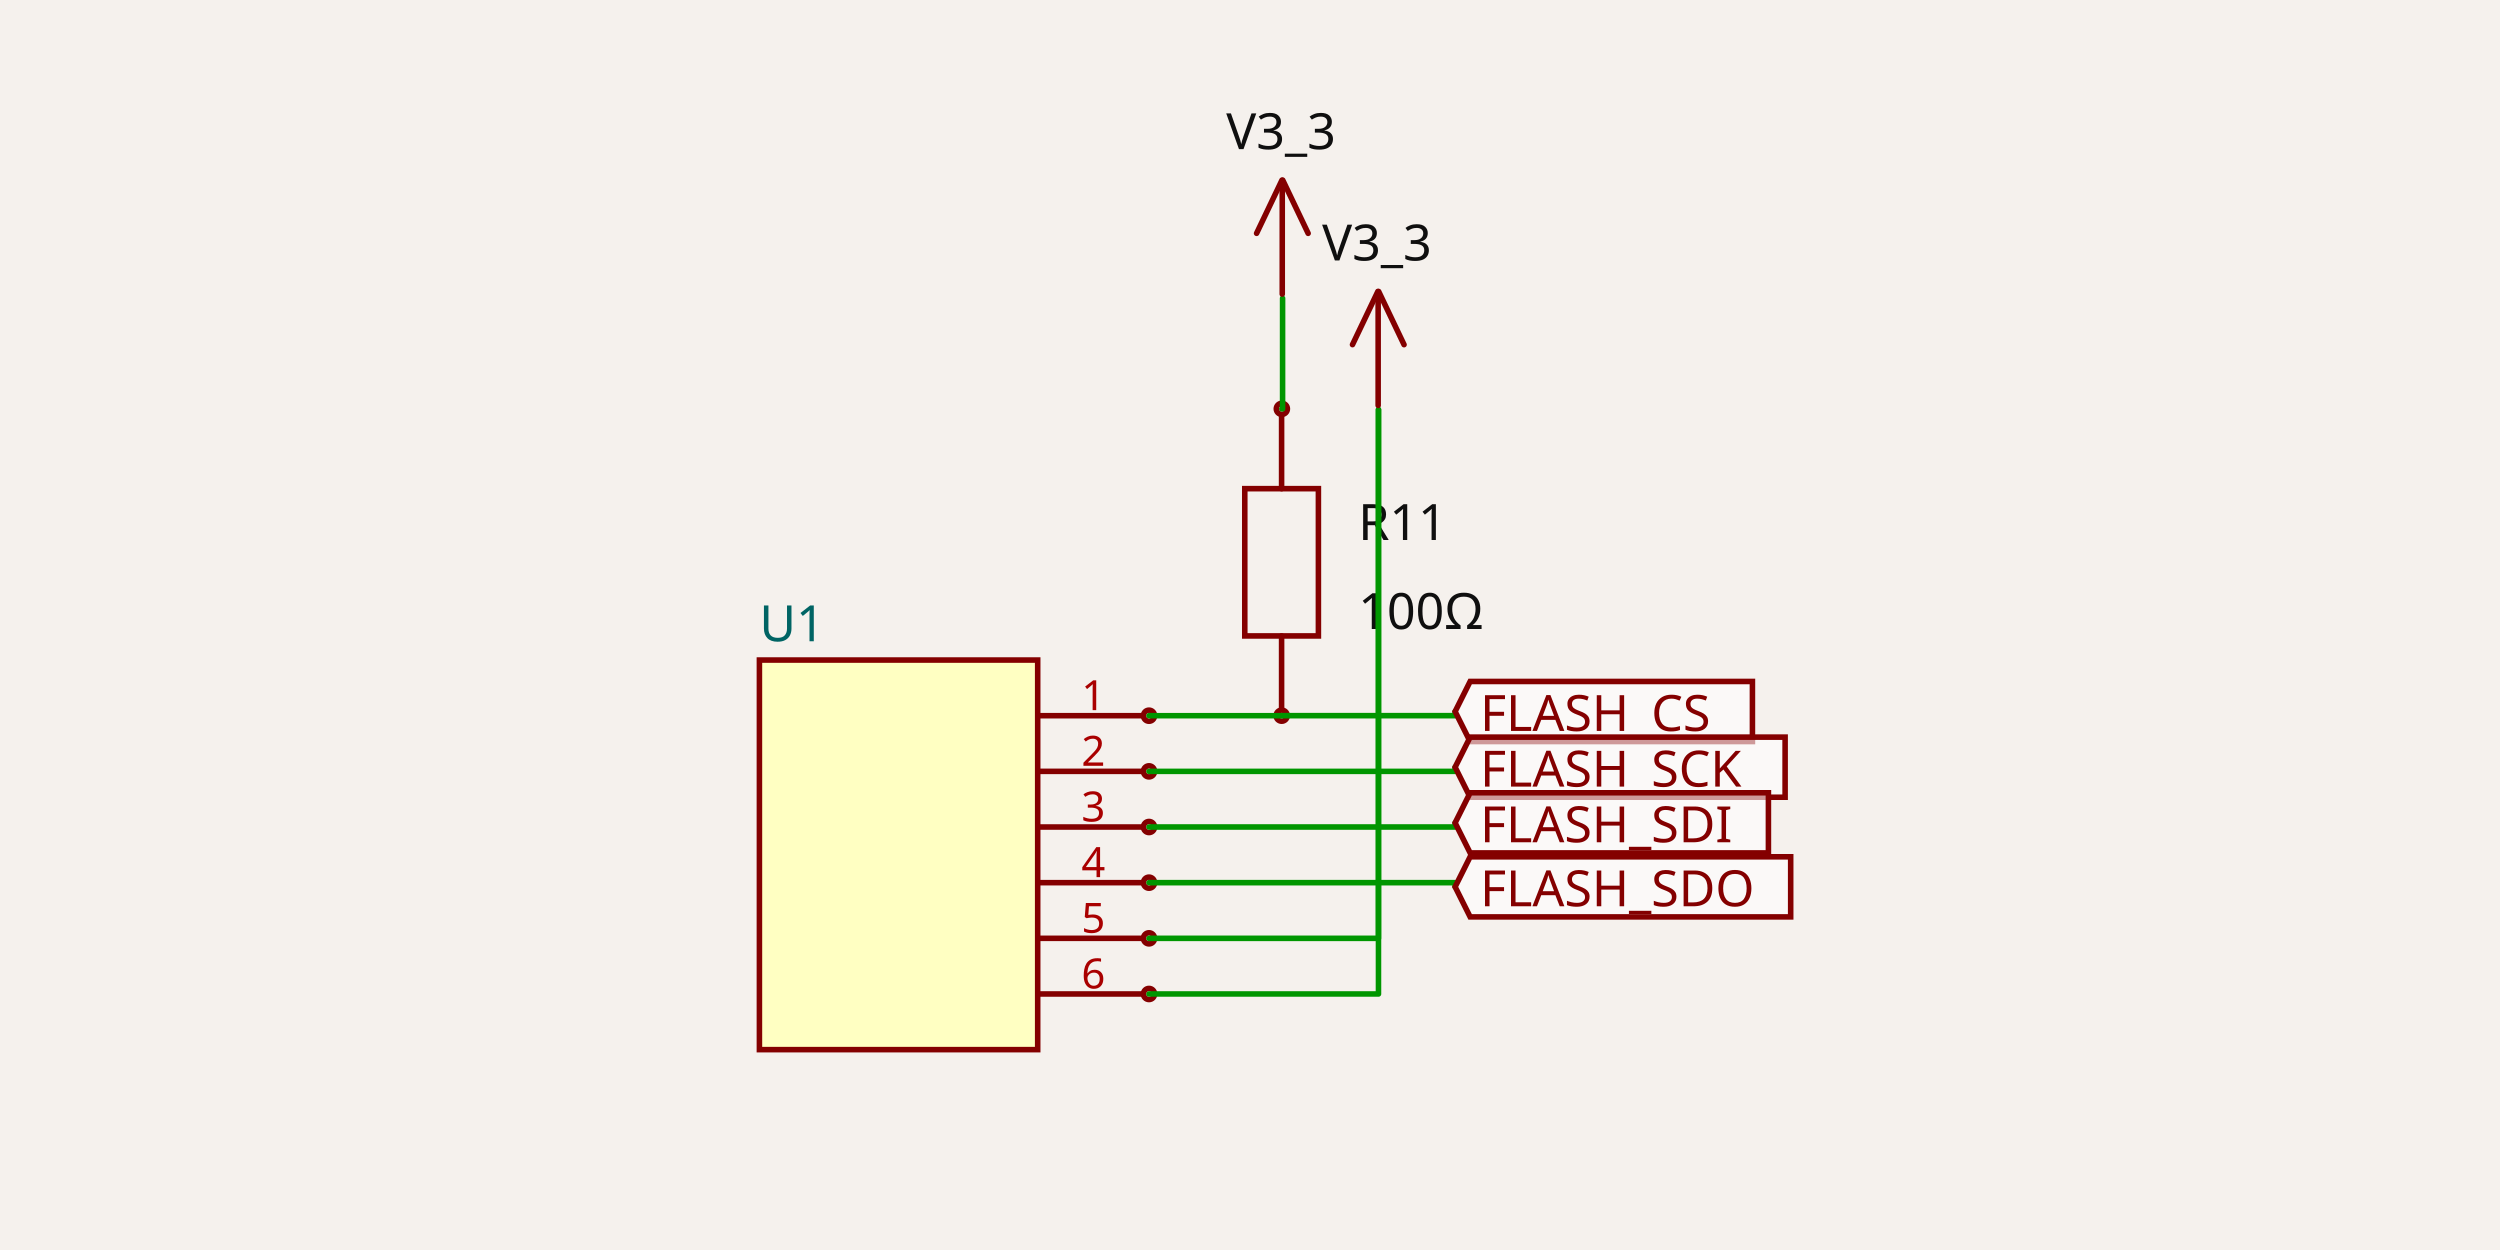
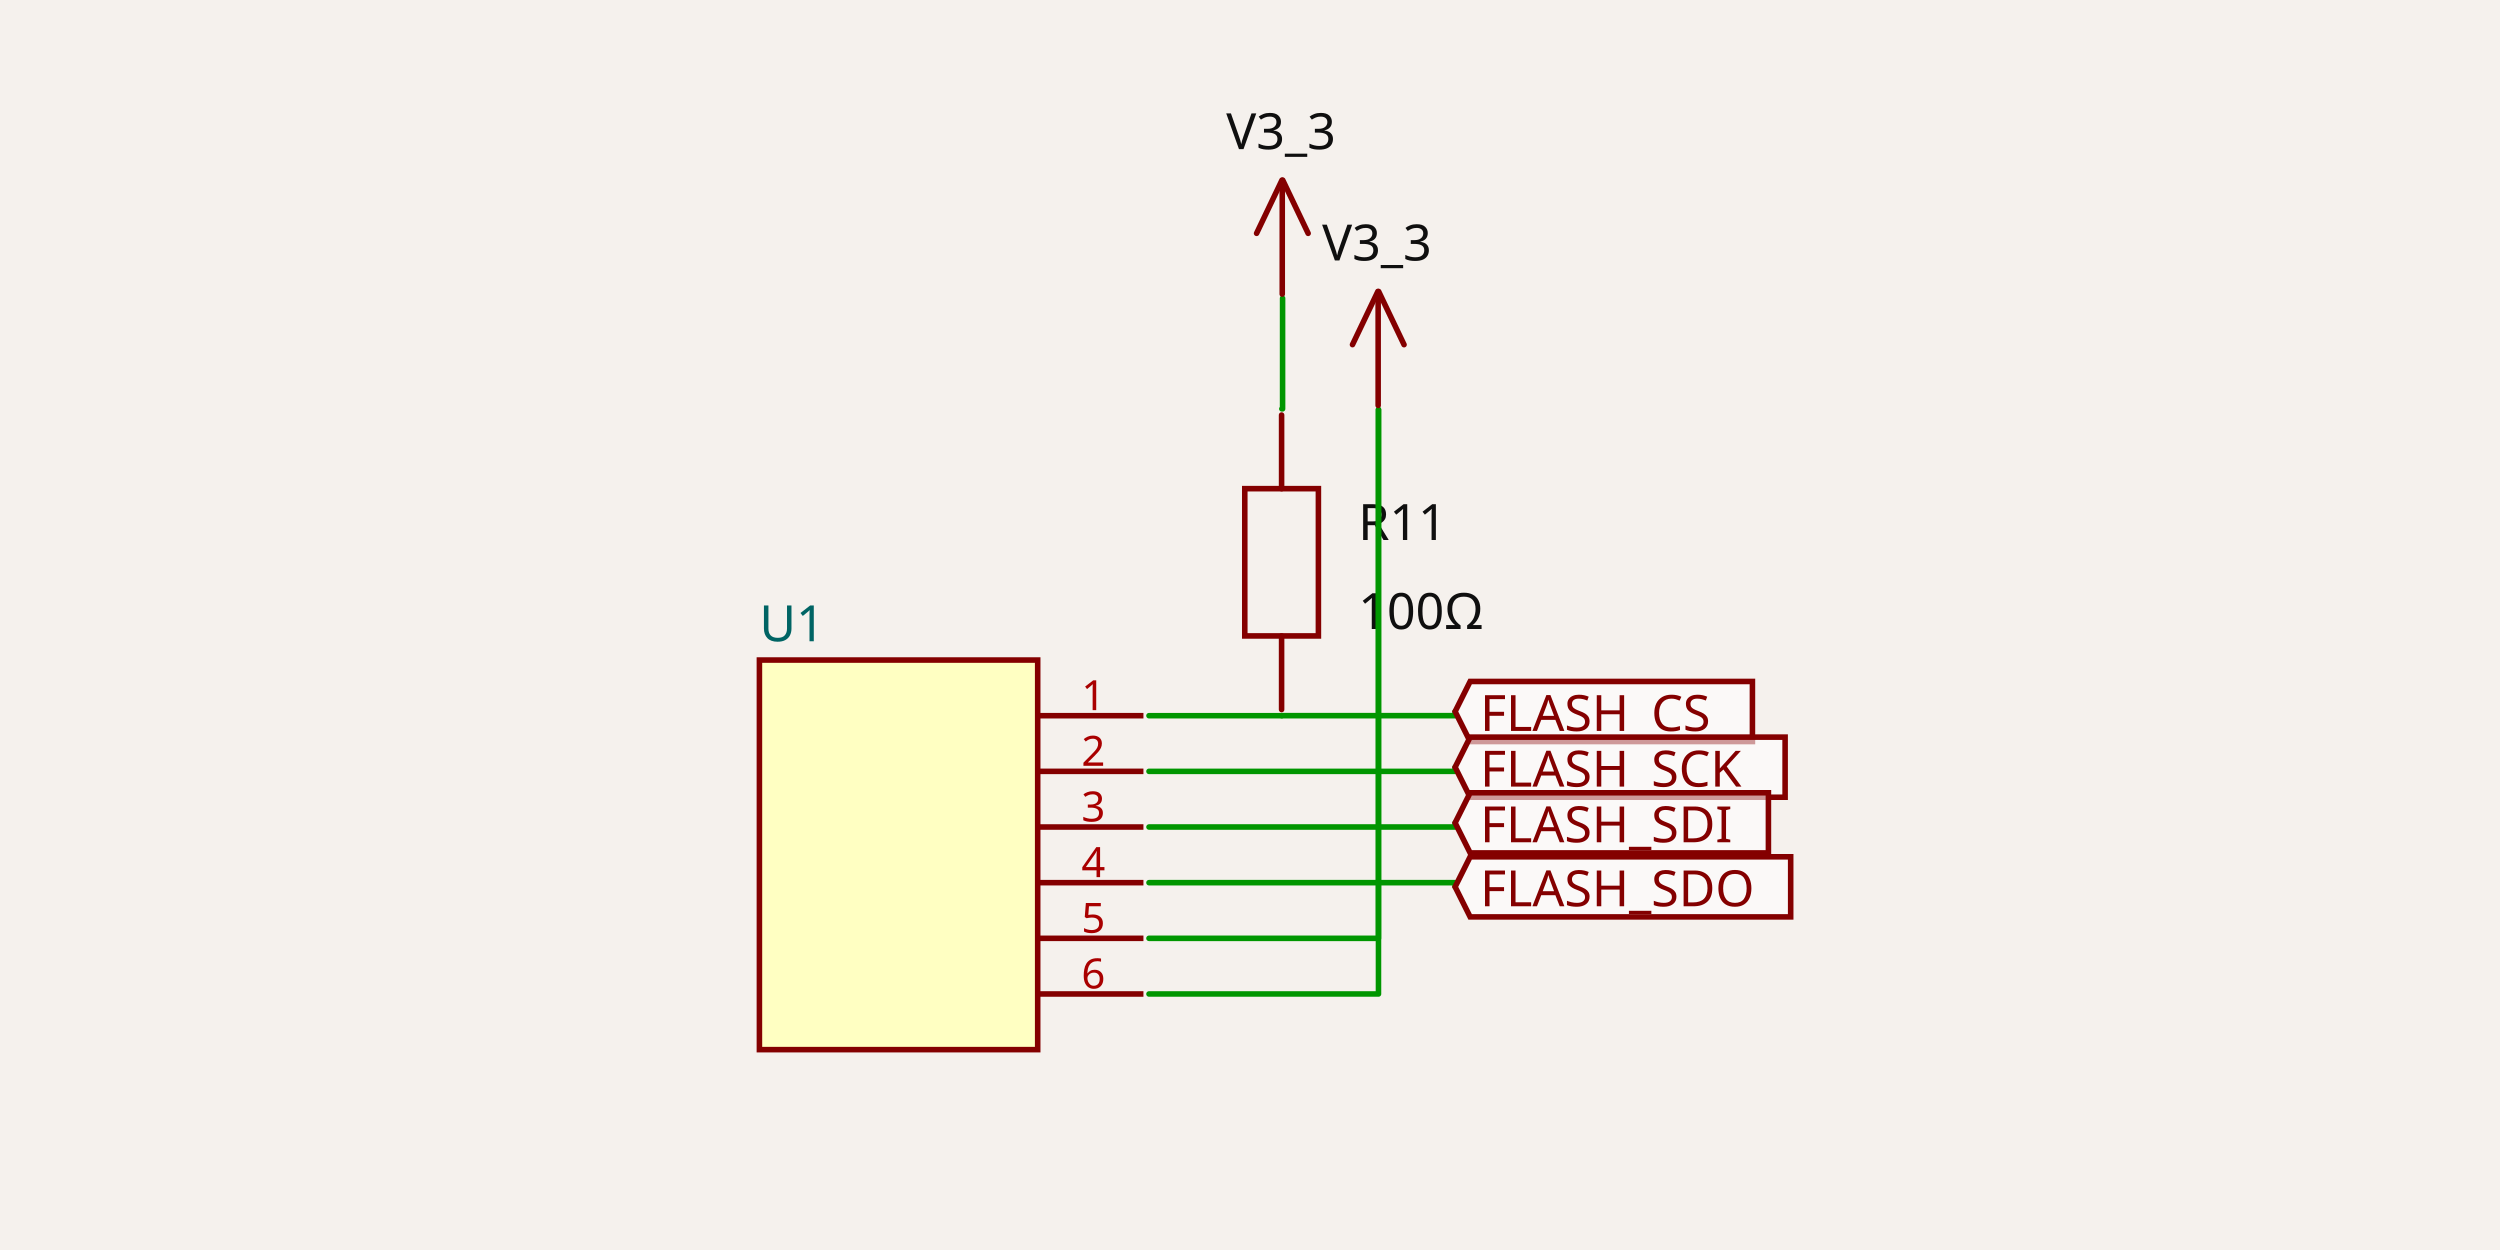
- <svg xmlns="http://www.w3.org/2000/svg" width="1200" height="600" style="background-color: rgb(245, 241, 237)" data-real-to-screen-transform="matrix(133.5747573392,0,0,-133.5747573392,431.3039864644,410.3238445783)">
+ <svg xmlns="http://www.w3.org/2000/svg" width="1200" height="600" style="background-color: rgb(245, 241, 237)" data-real-to-screen-transform="matrix(133.5747573392,0,0,-133.5747573392,431.3039864644,410.3238445783)" data-software-used-string="@tscircuit/core@0.0.532">
  <style>
              .boundary { fill: rgb(245, 241, 237); }
              .schematic-boundary { fill: none; stroke: #fff; }
              .component { fill: none; stroke: rgb(132, 0, 0); }
              .chip { fill: rgb(255, 255, 194); stroke: rgb(132, 0, 0); }
              .component-pin { fill: none; stroke: rgb(132, 0, 0); }
              .trace:hover {
                filter: invert(1);
              }
              .trace:hover .trace-crossing-outline {
                opacity: 0;
              }
              .trace:hover .trace-junction {
                filter: invert(1);
              }
              .text { font-family: sans-serif; fill: rgb(0, 150, 0); }
              .pin-number { fill: rgb(169, 0, 0); }
              .port-label { fill: rgb(0, 100, 100); }
              .component-name { fill: rgb(0, 100, 100); }
            </style>
  <rect class="boundary" x="0" y="0" width="1200" height="600" />
  <g data-circuit-json-type="schematic_component" data-schematic-component-id="schematic_component_0">
    <rect class="component chip" x="364.517" y="316.822" width="133.575" height="187.005" stroke-width="2.671px" fill="rgb(255, 255, 194)" stroke="rgb(132, 0, 0)" />
    <rect class="component-overlay" x="364.517" y="316.822" width="133.575" height="187.005" fill="transparent" />
    <text x="364.517" y="521.191" fill="#006464" text-anchor="start" dominant-baseline="middle" font-family="sans-serif" font-size="24.043px" transform="rotate(0, 364.5166, 521.1909)" />
    <text x="364.517" y="299.457" fill="#006464" text-anchor="start" dominant-baseline="middle" font-family="sans-serif" font-size="24.043px" transform="rotate(0, 364.5166, 299.4568)">U1</text>
    <line class="component-pin" x1="548.85" y1="343.536" x2="498.091" y2="343.536" stroke-width="2.671px" />
-     <circle class="component-pin" cx="551.521" cy="343.536" r="2.671" stroke-width="2.671px" />
    <text class="pin-number" x="524.806" y="340.865" style="font-family: sans-serif;" fill="rgb(169, 0, 0)" text-anchor="middle" dominant-baseline="auto" font-size="20.036px" transform="">1</text>
    <line class="component-pin" x1="548.85" y1="370.251" x2="498.091" y2="370.251" stroke-width="2.671px" />
-     <circle class="component-pin" cx="551.521" cy="370.251" r="2.671" stroke-width="2.671px" />
    <text class="pin-number" x="524.806" y="367.58" style="font-family: sans-serif;" fill="rgb(169, 0, 0)" text-anchor="middle" dominant-baseline="auto" font-size="20.036px" transform="">2</text>
    <line class="component-pin" x1="548.85" y1="396.966" x2="498.091" y2="396.966" stroke-width="2.671px" />
-     <circle class="component-pin" cx="551.521" cy="396.966" r="2.671" stroke-width="2.671px" />
    <text class="pin-number" x="524.806" y="394.295" style="font-family: sans-serif;" fill="rgb(169, 0, 0)" text-anchor="middle" dominant-baseline="auto" font-size="20.036px" transform="">3</text>
    <line class="component-pin" x1="548.85" y1="423.681" x2="498.091" y2="423.681" stroke-width="2.671px" />
-     <circle class="component-pin" cx="551.521" cy="423.681" r="2.671" stroke-width="2.671px" />
    <text class="pin-number" x="524.806" y="421.01" style="font-family: sans-serif;" fill="rgb(169, 0, 0)" text-anchor="middle" dominant-baseline="auto" font-size="20.036px" transform="">4</text>
    <line class="component-pin" x1="548.85" y1="450.396" x2="498.091" y2="450.396" stroke-width="2.671px" />
-     <circle class="component-pin" cx="551.521" cy="450.396" r="2.671" stroke-width="2.671px" />
    <text class="pin-number" x="524.806" y="447.725" style="font-family: sans-serif;" fill="rgb(169, 0, 0)" text-anchor="middle" dominant-baseline="auto" font-size="20.036px" transform="">5</text>
    <line class="component-pin" x1="548.85" y1="477.111" x2="498.091" y2="477.111" stroke-width="2.671px" />
-     <circle class="component-pin" cx="551.521" cy="477.111" r="2.671" stroke-width="2.671px" />
    <text class="pin-number" x="524.806" y="474.44" style="font-family: sans-serif;" fill="rgb(169, 0, 0)" text-anchor="middle" dominant-baseline="auto" font-size="20.036px" transform="">6</text>
  </g>
  <g data-circuit-json-type="schematic_component" data-schematic-component-id="schematic_component_1">
    <rect class="component-overlay" x="597.493" y="199.22" width="35.342" height="141.367" fill="transparent" />
    <path d="M 615.164 340.587 L 615.164 305.245" stroke="rgb(132, 0, 0)" fill="none" stroke-width="2.671px" stroke-linecap="round" />
    <path d="M 615.164 234.562 L 615.164 199.22" stroke="rgb(132, 0, 0)" fill="none" stroke-width="2.671px" stroke-linecap="round" />
    <path d="M 597.493 269.903 L 597.493 234.562 L 632.834 234.562 L 632.834 305.245 L 597.493 305.245 L 597.493 269.903" stroke="rgb(132, 0, 0)" fill="none" stroke-width="2.671px" stroke-linecap="round" />
    <text x="651.979" y="250.844" fill="rgb(15, 15, 15)" font-family="sans-serif" text-anchor="start" dominant-baseline="middle" font-size="24.043px">R11</text>
    <text x="651.979" y="293.588" fill="rgb(15, 15, 15)" font-family="sans-serif" text-anchor="start" dominant-baseline="middle" font-size="24.043px">100Ω</text>
-     <circle cx="615.211" cy="343.517" r="2.671px" stroke-width="2.671px" fill="none" stroke="rgb(132, 0, 0)" />
-     <circle cx="615.284" cy="196.24" r="2.671px" stroke-width="2.671px" fill="none" stroke="rgb(132, 0, 0)" />
  </g>
  <g class="trace" data-circuit-json-type="schematic_trace" data-schematic-trace-id="schematic_trace_0">
    <path d="M 551.521 343.536 L 615.211 343.536" class="trace-invisible-hover-outline" stroke="rgb(0, 150, 0)" fill="none" stroke-width="21.372px" stroke-linecap="round" opacity="0" stroke-linejoin="round" />
    <path d="M 551.521 343.536 L 615.211 343.536" stroke="rgb(0, 150, 0)" fill="none" stroke-width="2.671px" stroke-linecap="round" stroke-linejoin="round" />
  </g>
  <g class="trace" data-circuit-json-type="schematic_trace" data-schematic-trace-id="schematic_trace_1">
    <path d="M 551.521 450.396 L 661.668 450.396 L 661.668 196.604" class="trace-invisible-hover-outline" stroke="rgb(0, 150, 0)" fill="none" stroke-width="21.372px" stroke-linecap="round" opacity="0" stroke-linejoin="round" />
    <path d="M 551.521 450.396 L 661.668 450.396 L 661.668 196.604" stroke="rgb(0, 150, 0)" fill="none" stroke-width="2.671px" stroke-linecap="round" stroke-linejoin="round" />
  </g>
  <g class="trace" data-circuit-json-type="schematic_trace" data-schematic-trace-id="schematic_trace_2">
    <path d="M 551.521 477.111 L 661.668 477.111 L 661.668 196.604" class="trace-invisible-hover-outline" stroke="rgb(0, 150, 0)" fill="none" stroke-width="21.372px" stroke-linecap="round" opacity="0" stroke-linejoin="round" />
    <path d="M 551.521 477.111 L 661.668 477.111 L 661.668 196.604" stroke="rgb(0, 150, 0)" fill="none" stroke-width="2.671px" stroke-linecap="round" stroke-linejoin="round" />
  </g>
  <g class="trace" data-circuit-json-type="schematic_trace" data-schematic-trace-id="schematic_trace_3">
    <path d="M 615.284 196.24 L 615.637 196.24 L 615.637 143.174" class="trace-invisible-hover-outline" stroke="rgb(0, 150, 0)" fill="none" stroke-width="21.372px" stroke-linecap="round" opacity="0" stroke-linejoin="round" />
    <path d="M 615.284 196.24 L 615.637 196.24 L 615.637 143.174" stroke="rgb(0, 150, 0)" fill="none" stroke-width="2.671px" stroke-linecap="round" stroke-linejoin="round" />
  </g>
  <g class="trace" data-circuit-json-type="schematic_trace" data-schematic-trace-id="schematic_trace_4">
    <path d="M 615.211 343.517 L 698.454 343.517 L 698.454 341.533" class="trace-invisible-hover-outline" stroke="rgb(0, 150, 0)" fill="none" stroke-width="21.372px" stroke-linecap="round" opacity="0" stroke-linejoin="round" />
    <path d="M 615.211 343.517 L 698.454 343.517 L 698.454 341.533" stroke="rgb(0, 150, 0)" fill="none" stroke-width="2.671px" stroke-linecap="round" stroke-linejoin="round" />
  </g>
  <g class="trace" data-circuit-json-type="schematic_trace" data-schematic-trace-id="schematic_trace_5">
    <path d="M 551.521 370.251 L 698.454 370.251 L 698.454 368.248" class="trace-invisible-hover-outline" stroke="rgb(0, 150, 0)" fill="none" stroke-width="21.372px" stroke-linecap="round" opacity="0" stroke-linejoin="round" />
    <path d="M 551.521 370.251 L 698.454 370.251 L 698.454 368.248" stroke="rgb(0, 150, 0)" fill="none" stroke-width="2.671px" stroke-linecap="round" stroke-linejoin="round" />
  </g>
  <g class="trace" data-circuit-json-type="schematic_trace" data-schematic-trace-id="schematic_trace_6">
    <path d="M 551.521 396.966 L 698.454 396.966 L 698.454 394.963" class="trace-invisible-hover-outline" stroke="rgb(0, 150, 0)" fill="none" stroke-width="21.372px" stroke-linecap="round" opacity="0" stroke-linejoin="round" />
    <path d="M 551.521 396.966 L 698.454 396.966 L 698.454 394.963" stroke="rgb(0, 150, 0)" fill="none" stroke-width="2.671px" stroke-linecap="round" stroke-linejoin="round" />
  </g>
  <g class="trace" data-circuit-json-type="schematic_trace" data-schematic-trace-id="schematic_trace_7">
    <path d="M 551.521 423.681 L 698.454 423.681 L 698.454 425.685" class="trace-invisible-hover-outline" stroke="rgb(0, 150, 0)" fill="none" stroke-width="21.372px" stroke-linecap="round" opacity="0" stroke-linejoin="round" />
    <path d="M 551.521 423.681 L 698.454 423.681 L 698.454 425.685" stroke="rgb(0, 150, 0)" fill="none" stroke-width="2.671px" stroke-linecap="round" stroke-linejoin="round" />
  </g>
  <rect class="component-overlay" x="649.194" y="139.901" width="24.749" height="54.707" fill="transparent" />
  <path d="M 661.373 139.901 L 649.194 165.423" stroke="rgb(132, 0, 0)" fill="none" stroke-width="2.671px" stroke-linecap="round" />
  <path d="M 661.764 139.914 L 673.943 165.436" stroke="rgb(132, 0, 0)" fill="none" stroke-width="2.671px" stroke-linecap="round" />
  <path d="M 661.514 140.574 L 661.514 194.608" stroke="rgb(132, 0, 0)" fill="none" stroke-width="2.671px" stroke-linecap="round" />
  <text x="660.916" y="132.073" fill="rgb(15, 15, 15)" font-family="sans-serif" text-anchor="middle" dominant-baseline="ideographic" font-size="24.043px">V3_3</text>
  <rect class="component-overlay" x="603.163" y="86.471" width="24.749" height="54.707" fill="transparent" />
  <path d="M 615.342 86.471 L 603.163 111.993" stroke="rgb(132, 0, 0)" fill="none" stroke-width="2.671px" stroke-linecap="round" />
  <path d="M 615.733 86.484 L 627.912 112.006" stroke="rgb(132, 0, 0)" fill="none" stroke-width="2.671px" stroke-linecap="round" />
  <path d="M 615.483 87.144 L 615.483 141.178" stroke="rgb(132, 0, 0)" fill="none" stroke-width="2.671px" stroke-linecap="round" />
  <text x="614.885" y="78.643" fill="rgb(15, 15, 15)" font-family="sans-serif" text-anchor="middle" dominant-baseline="ideographic" font-size="24.043px">V3_3</text>
  <path class="net-label" d="     M 698.454,341.533     L 705.667,327.107     L 841.165,327.107     L 841.165,355.959     L 705.667,355.959     Z   " fill="rgba(255, 255, 255, 0.6)" stroke="rgb(132, 0, 0)" stroke-width="2.671px" />
  <text class="net-label-text" x="710.475" y="341.533" fill="rgb(132, 0, 0)" text-anchor="start" dominant-baseline="central" font-family="sans-serif" font-variant-numeric="tabular-nums" font-size="24.043px" transform="">FLASH_CS</text>
  <path class="net-label" d="     M 698.454,368.248     L 705.667,353.822     L 856.855,353.822     L 856.855,382.674     L 705.667,382.674     Z   " fill="rgba(255, 255, 255, 0.6)" stroke="rgb(132, 0, 0)" stroke-width="2.671px" />
  <text class="net-label-text" x="710.475" y="368.248" fill="rgb(132, 0, 0)" text-anchor="start" dominant-baseline="central" font-family="sans-serif" font-variant-numeric="tabular-nums" font-size="24.043px" transform="">FLASH_SCK</text>
  <path class="net-label" d="     M 698.454,394.963     L 705.667,380.537     L 848.841,380.537     L 848.841,409.389     L 705.667,409.389     Z   " fill="rgba(255, 255, 255, 0.6)" stroke="rgb(132, 0, 0)" stroke-width="2.671px" />
  <text class="net-label-text" x="710.475" y="394.963" fill="rgb(132, 0, 0)" text-anchor="start" dominant-baseline="central" font-family="sans-serif" font-variant-numeric="tabular-nums" font-size="24.043px" transform="">FLASH_SDI</text>
  <path class="net-label" d="     M 698.454,425.685     L 705.667,411.259     L 859.527,411.259     L 859.527,440.111     L 705.667,440.111     Z   " fill="rgba(255, 255, 255, 0.6)" stroke="rgb(132, 0, 0)" stroke-width="2.671px" />
  <text class="net-label-text" x="710.475" y="425.685" fill="rgb(132, 0, 0)" text-anchor="start" dominant-baseline="central" font-family="sans-serif" font-variant-numeric="tabular-nums" font-size="24.043px" transform="">FLASH_SDO</text>
</svg>
